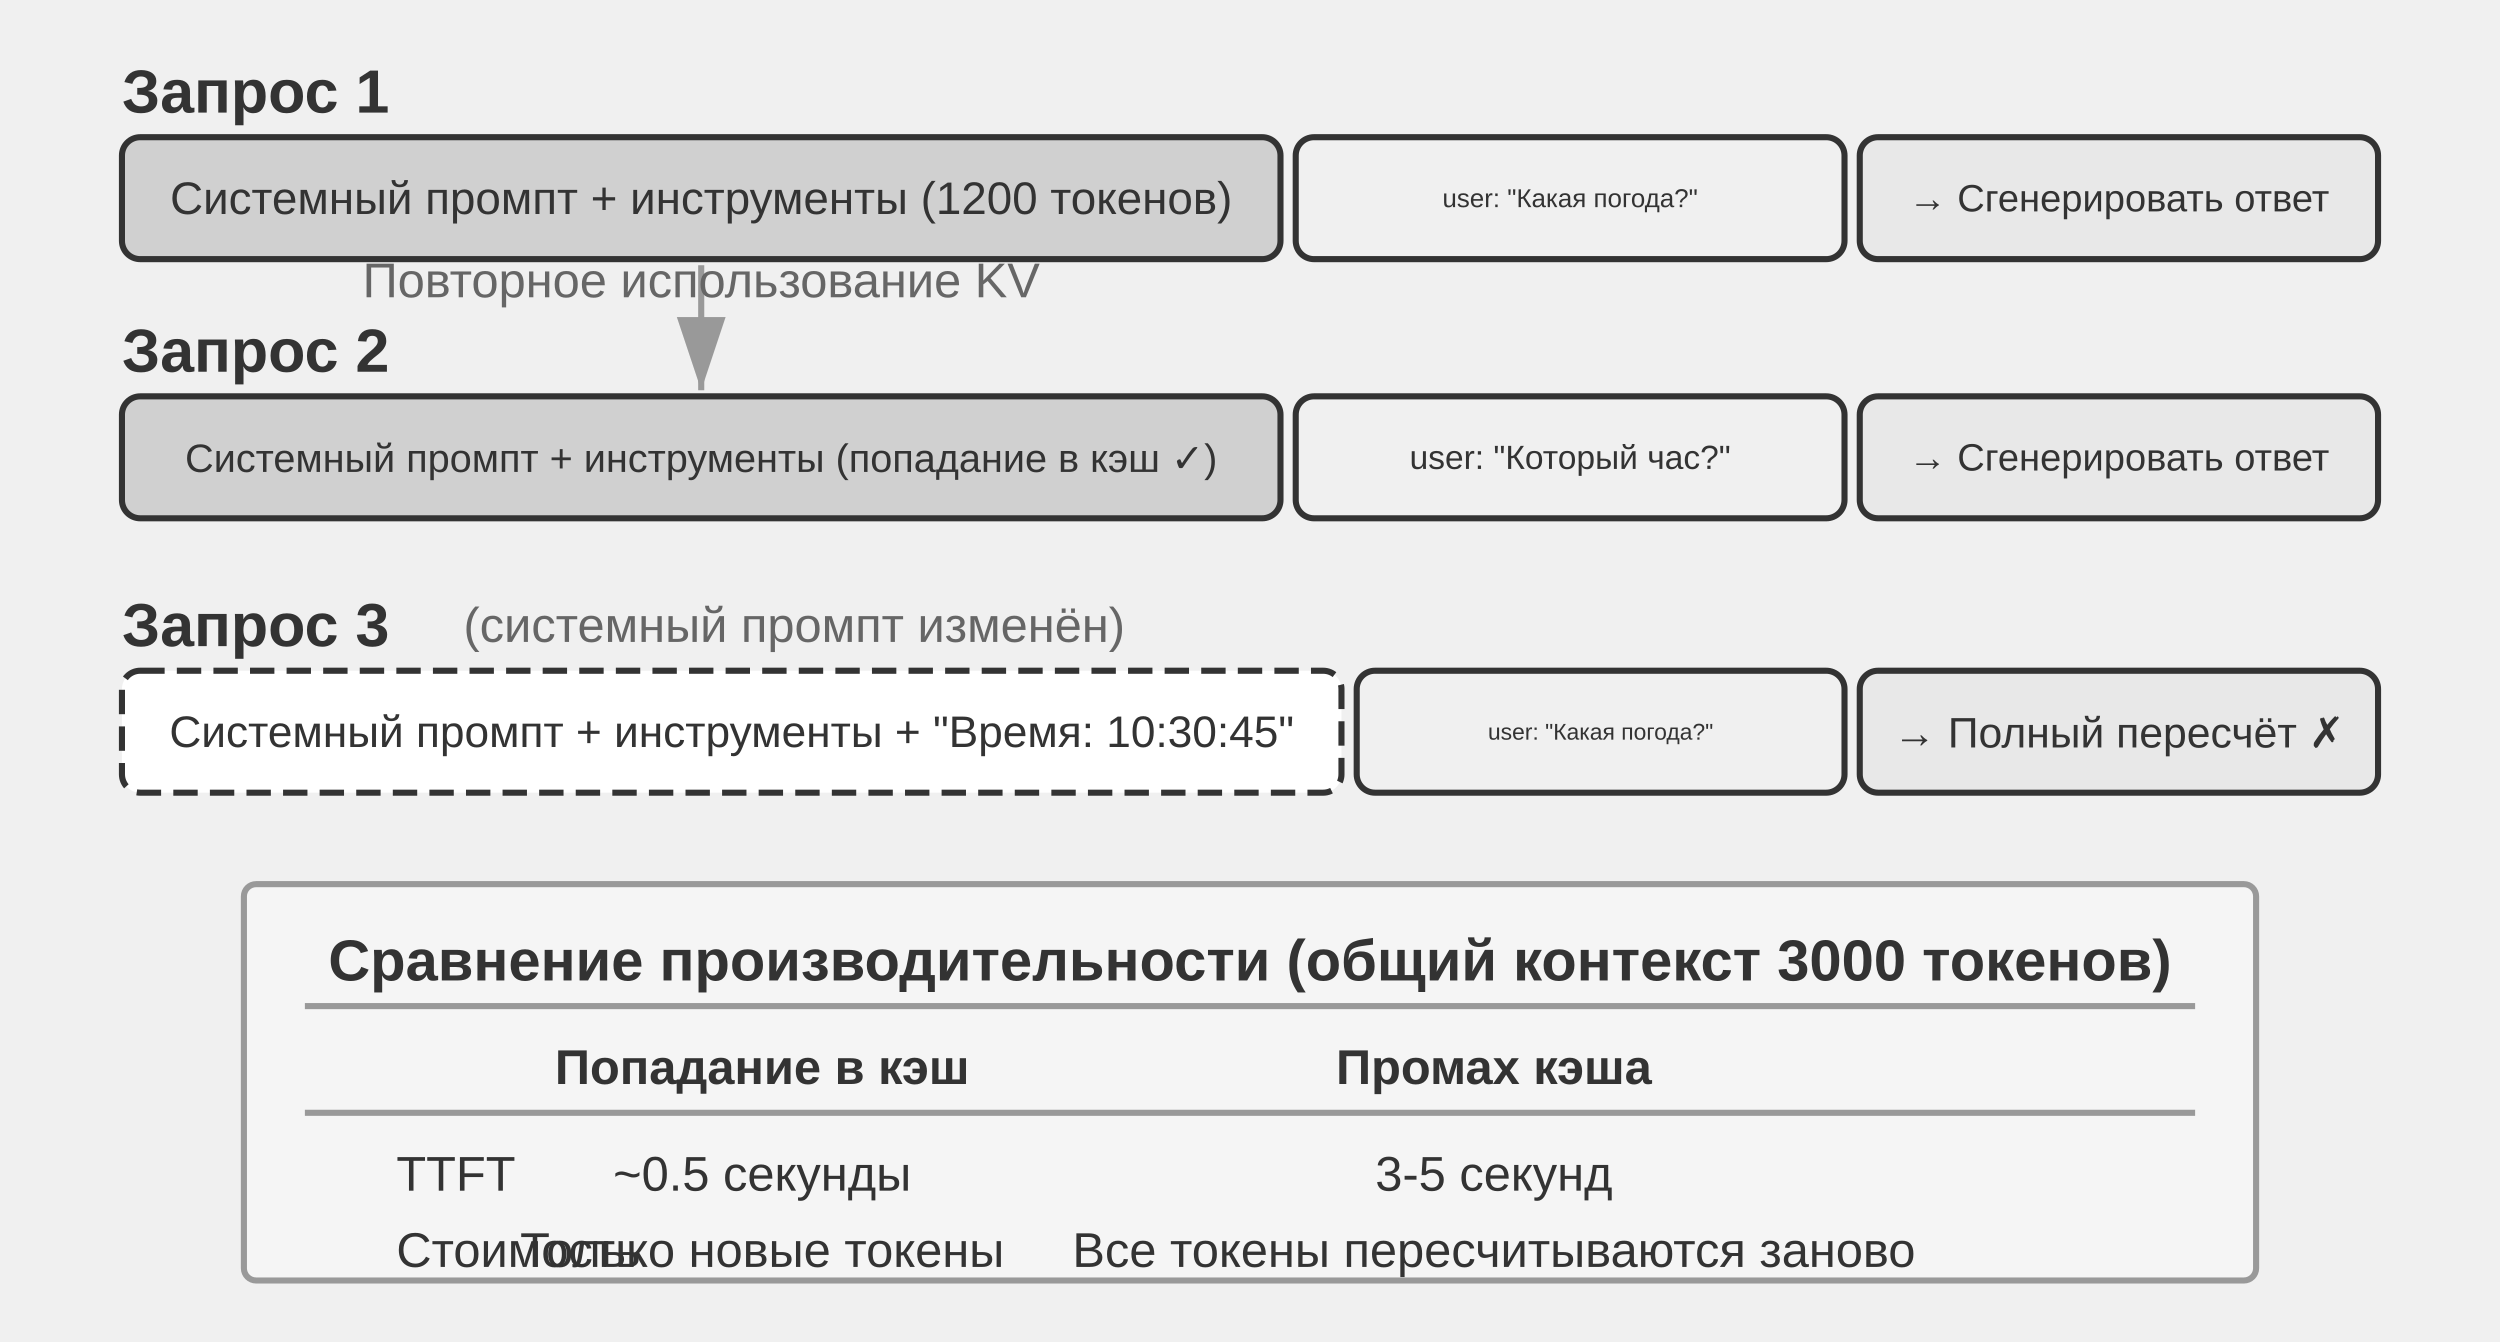
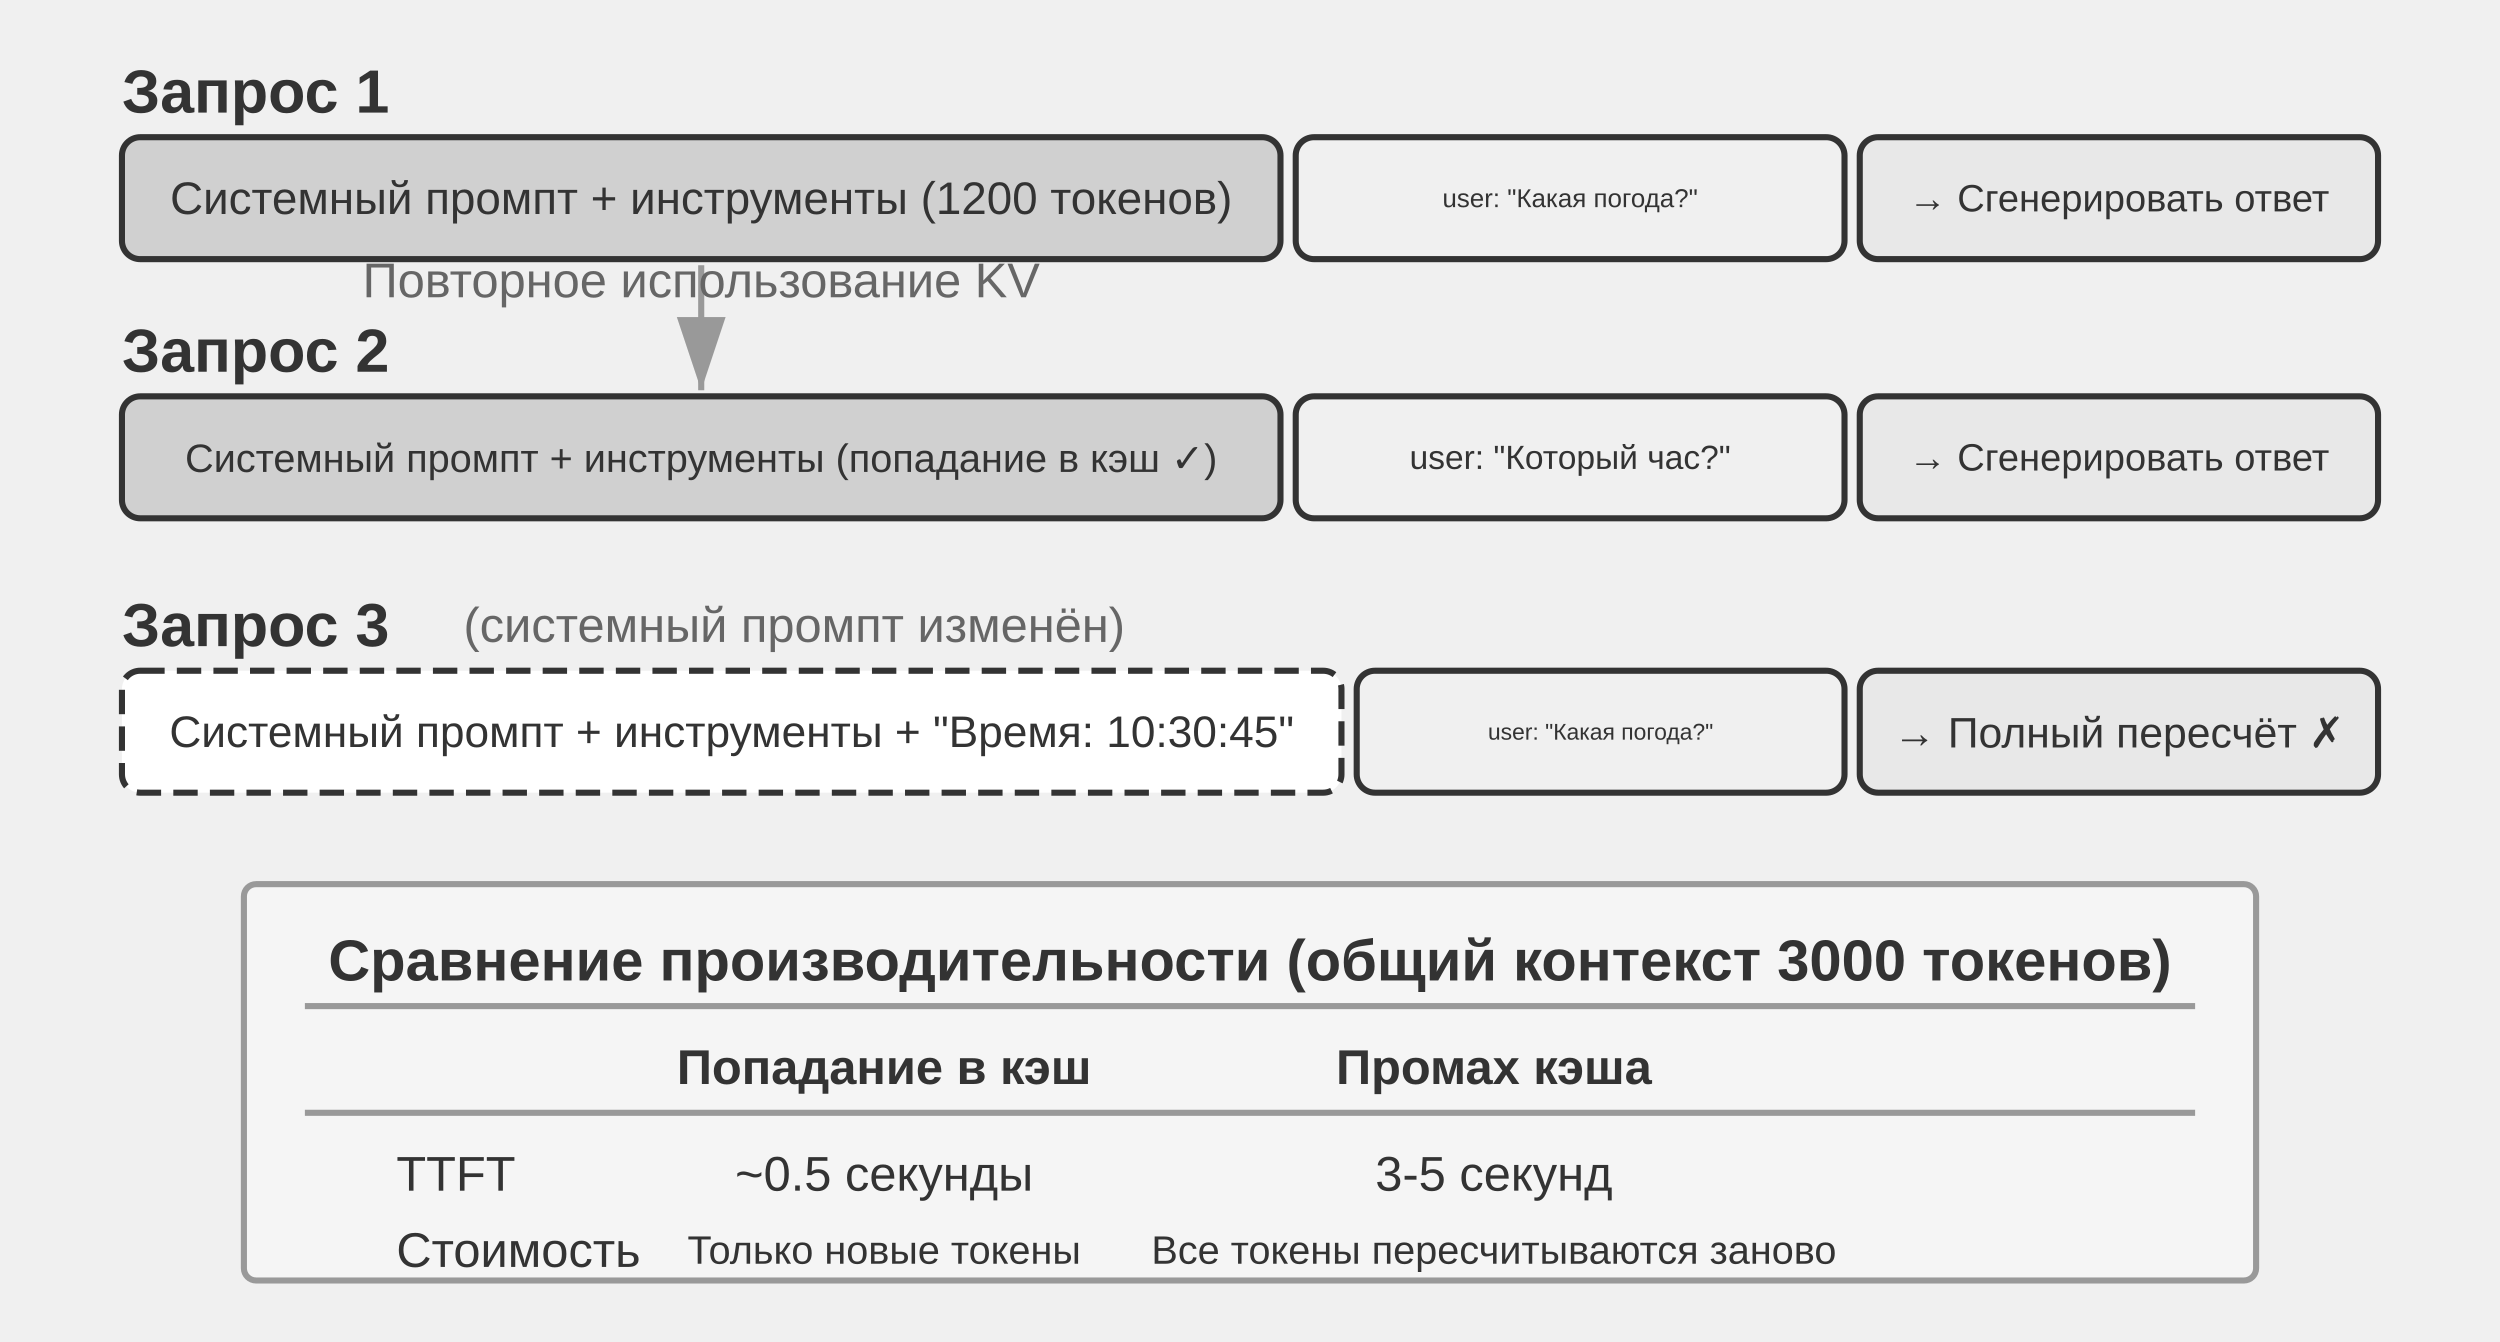
<svg xmlns="http://www.w3.org/2000/svg" viewBox="0 40 820 440" width="820" height="440" style="background:#ffffff">
  <defs>
    <marker id="ah" markerWidth="12" markerHeight="8" refX="12" refY="4" orient="auto">
      <polygon points="0 0, 12 4, 0 8" fill="#333333" />
    </marker>
    <marker id="ah-light" markerWidth="12" markerHeight="8" refX="12" refY="4" orient="auto">
      <polygon points="0 0, 12 4, 0 8" fill="#999999" />
    </marker>
  </defs>
  <text x="40" y="70" font-family="Arial, 'Helvetica Neue', Helvetica, 'PingFang SC', 'Microsoft YaHei', sans-serif" font-size="20" fill="#333333" text-anchor="start" dominant-baseline="central" font-weight="bold">Запрос 1</text>
  <rect x="40" y="85" width="380" height="40" rx="6" fill="#d0d0d0" stroke="#333333" stroke-width="2" />
  <text x="230" y="105" font-family="Arial, 'Helvetica Neue', Helvetica, 'PingFang SC', 'Microsoft YaHei', sans-serif" font-size="15" fill="#333333" text-anchor="middle" dominant-baseline="central" font-weight="normal">Системный промпт + инструменты (1200 токенов)</text>
  <rect x="425" y="85" width="180" height="40" rx="6" fill="#f0f0f0" stroke="#333333" stroke-width="2" />
  <text x="515" y="105" font-family="Arial, 'Helvetica Neue', Helvetica, 'PingFang SC', 'Microsoft YaHei', sans-serif" font-size="8.5" fill="#333333" text-anchor="middle" dominant-baseline="central" font-weight="normal">user: "Какая погода?"</text>
  <rect x="610" y="85" width="170" height="40" rx="6" fill="#e8e8e8" stroke="#333333" stroke-width="2" />
  <text x="695" y="105" font-family="Arial, 'Helvetica Neue', Helvetica, 'PingFang SC', 'Microsoft YaHei', sans-serif" font-size="12.5" fill="#333333" text-anchor="middle" dominant-baseline="central" font-weight="normal">→ Сгенерировать ответ</text>
  <text x="40" y="155" font-family="Arial, 'Helvetica Neue', Helvetica, 'PingFang SC', 'Microsoft YaHei', sans-serif" font-size="20" fill="#333333" text-anchor="start" dominant-baseline="central" font-weight="bold">Запрос 2</text>
  <rect x="40" y="170" width="380" height="40" rx="6" fill="#d0d0d0" stroke="#333333" stroke-width="2" />
  <text x="230" y="190" font-family="Arial, 'Helvetica Neue', Helvetica, 'PingFang SC', 'Microsoft YaHei', sans-serif" font-size="13" fill="#333333" text-anchor="middle" dominant-baseline="central" font-weight="normal">Системный промпт + инструменты (попадание в кэш ✓)</text>
  <rect x="425" y="170" width="180" height="40" rx="6" fill="#f0f0f0" stroke="#333333" stroke-width="2" />
  <text x="515" y="190" font-family="Arial, 'Helvetica Neue', Helvetica, 'PingFang SC', 'Microsoft YaHei', sans-serif" font-size="11" fill="#333333" text-anchor="middle" dominant-baseline="central" font-weight="normal">user: "Который час?"</text>
  <rect x="610" y="170" width="170" height="40" rx="6" fill="#e8e8e8" stroke="#333333" stroke-width="2" />
  <text x="695" y="190" font-family="Arial, 'Helvetica Neue', Helvetica, 'PingFang SC', 'Microsoft YaHei', sans-serif" font-size="12.5" fill="#333333" text-anchor="middle" dominant-baseline="central" font-weight="normal">→ Сгенерировать ответ</text>
  <line x1="230" y1="127" x2="230" y2="168" stroke="#999999" stroke-width="2" marker-end="url(#ah-light)" />
  <text x="230.0" y="137.5" font-family="Arial, 'Helvetica Neue', Helvetica, 'PingFang SC', 'Microsoft YaHei', sans-serif" font-size="16" fill="#666666" text-anchor="middle">Повторное использование KV</text>
  <text x="40" y="245" font-family="Arial, 'Helvetica Neue', Helvetica, 'PingFang SC', 'Microsoft YaHei', sans-serif" font-size="20" fill="#333333" text-anchor="start" dominant-baseline="central" font-weight="bold">Запрос 3</text>
  <text x="152" y="245" font-family="Arial, 'Helvetica Neue', Helvetica, 'PingFang SC', 'Microsoft YaHei', sans-serif" font-size="16" fill="#666666" text-anchor="start" dominant-baseline="central" font-weight="normal">(системный промпт изменён)</text>
  <rect x="40" y="260" width="400" height="40" rx="6" fill="#ffffff" stroke="#333333" stroke-width="2" stroke-dasharray="8,4" />
  <text x="240" y="280" font-family="Arial, 'Helvetica Neue', Helvetica, 'PingFang SC', 'Microsoft YaHei', sans-serif" font-size="14.5" fill="#333333" text-anchor="middle" dominant-baseline="central" font-weight="normal">Системный промпт + инструменты + "Время: 10:30:45"</text>
  <rect x="445" y="260" width="160" height="40" rx="6" fill="#f0f0f0" stroke="#333333" stroke-width="2" />
  <text x="525" y="280" font-family="Arial, 'Helvetica Neue', Helvetica, 'PingFang SC', 'Microsoft YaHei', sans-serif" font-size="7.5" fill="#333333" text-anchor="middle" dominant-baseline="central" font-weight="normal">user: "Какая погода?"</text>
  <rect x="610" y="260" width="170" height="40" rx="6" fill="#e8e8e8" stroke="#333333" stroke-width="2" />
  <text x="695" y="280" font-family="Arial, 'Helvetica Neue', Helvetica, 'PingFang SC', 'Microsoft YaHei', sans-serif" font-size="14" fill="#333333" text-anchor="middle" dominant-baseline="central" font-weight="normal">→ Полный пересчёт ✗</text>
  <rect x="80" y="330" width="660" height="130" rx="4" fill="#f5f5f5" stroke="#999999" stroke-width="2" />
  <text x="410" y="355" font-family="Arial, 'Helvetica Neue', Helvetica, 'PingFang SC', 'Microsoft YaHei', sans-serif" font-size="19" fill="#333333" text-anchor="middle" dominant-baseline="central" font-weight="bold">Сравнение производительности (общий контекст 3000 токенов)</text>
  <line x1="100" y1="370" x2="720" y2="370" stroke="#999999" stroke-width="2" />
-   <text x="250" y="390" font-family="Arial, 'Helvetica Neue', Helvetica, 'PingFang SC', 'Microsoft YaHei', sans-serif" font-size="16" fill="#333333" text-anchor="middle" dominant-baseline="central" font-weight="bold">Попадание в кэш</text>
+   <text x="290" y="390" font-family="Arial, 'Helvetica Neue', Helvetica, 'PingFang SC', 'Microsoft YaHei', sans-serif" font-size="16" fill="#333333" text-anchor="middle" dominant-baseline="central" font-weight="bold">Попадание в кэш</text>
  <text x="490" y="390" font-family="Arial, 'Helvetica Neue', Helvetica, 'PingFang SC', 'Microsoft YaHei', sans-serif" font-size="16" fill="#333333" text-anchor="middle" dominant-baseline="central" font-weight="bold">Промах кэша</text>
  <line x1="100" y1="405" x2="720" y2="405" stroke="#999999" stroke-width="2" />
  <text x="130" y="425" font-family="Arial, 'Helvetica Neue', Helvetica, 'PingFang SC', 'Microsoft YaHei', sans-serif" font-size="16" fill="#333333" text-anchor="start" dominant-baseline="central" font-weight="normal">TTFT</text>
-   <text x="250" y="425" font-family="Arial, 'Helvetica Neue', Helvetica, 'PingFang SC', 'Microsoft YaHei', sans-serif" font-size="16" fill="#333333" text-anchor="middle" dominant-baseline="central" font-weight="normal">~0.5 секунды</text>
+   <text x="290" y="425" font-family="Arial, 'Helvetica Neue', Helvetica, 'PingFang SC', 'Microsoft YaHei', sans-serif" font-size="16" fill="#333333" text-anchor="middle" dominant-baseline="central" font-weight="normal">~0.5 секунды</text>
  <text x="490" y="425" font-family="Arial, 'Helvetica Neue', Helvetica, 'PingFang SC', 'Microsoft YaHei', sans-serif" font-size="16" fill="#333333" text-anchor="middle" dominant-baseline="central" font-weight="normal">3-5 секунд</text>
  <text x="130" y="450" font-family="Arial, 'Helvetica Neue', Helvetica, 'PingFang SC', 'Microsoft YaHei', sans-serif" font-size="16" fill="#333333" text-anchor="start" dominant-baseline="central" font-weight="normal">Стоимость</text>
-   <text x="250" y="450" font-family="Arial, 'Helvetica Neue', Helvetica, 'PingFang SC', 'Microsoft YaHei', sans-serif" font-size="16" fill="#333333" text-anchor="middle" dominant-baseline="central" font-weight="normal">Только новые токены</text>
-   <text x="490" y="450" font-family="Arial, 'Helvetica Neue', Helvetica, 'PingFang SC', 'Microsoft YaHei', sans-serif" font-size="16" fill="#333333" text-anchor="middle" dominant-baseline="central" font-weight="normal">Все токены пересчитываются заново</text>
+   <text x="290" y="450" font-family="Arial, 'Helvetica Neue', Helvetica, 'PingFang SC', 'Microsoft YaHei', sans-serif" font-size="13" fill="#333333" text-anchor="middle" dominant-baseline="central" font-weight="normal">Только новые токены</text>
+   <text x="490" y="450" font-family="Arial, 'Helvetica Neue', Helvetica, 'PingFang SC', 'Microsoft YaHei', sans-serif" font-size="13" fill="#333333" text-anchor="middle" dominant-baseline="central" font-weight="normal">Все токены пересчитываются заново</text>
</svg>
